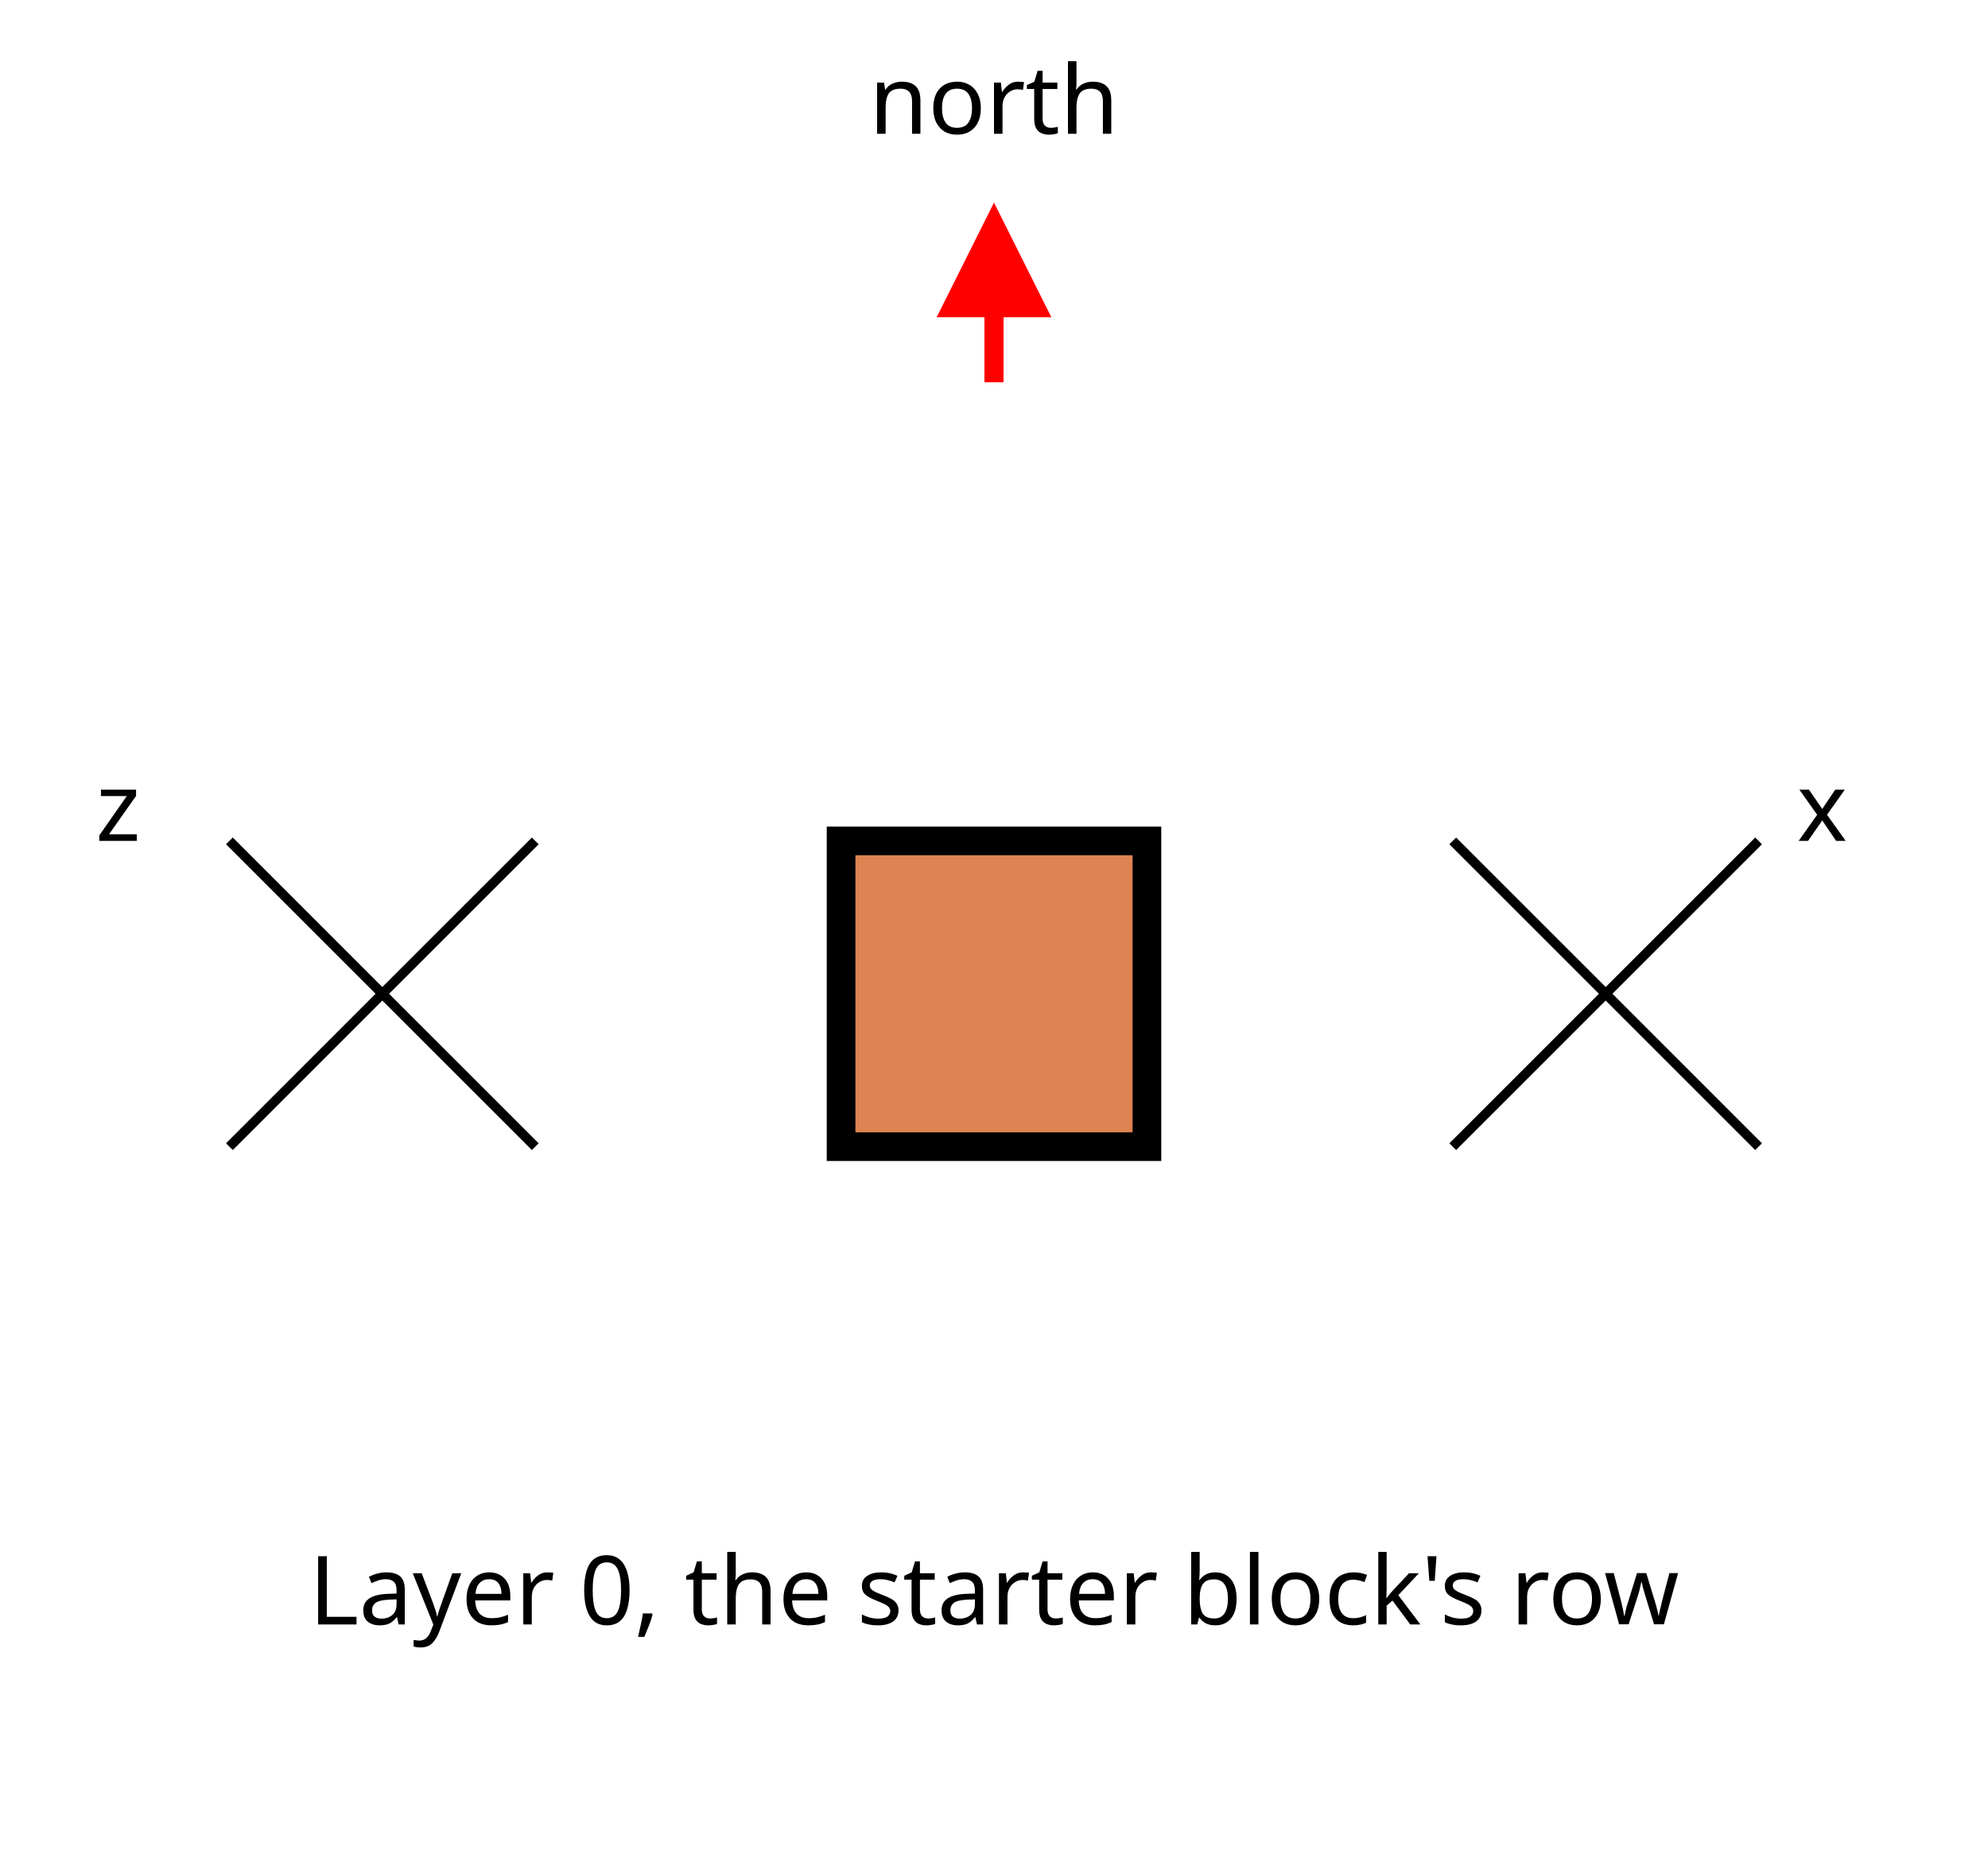
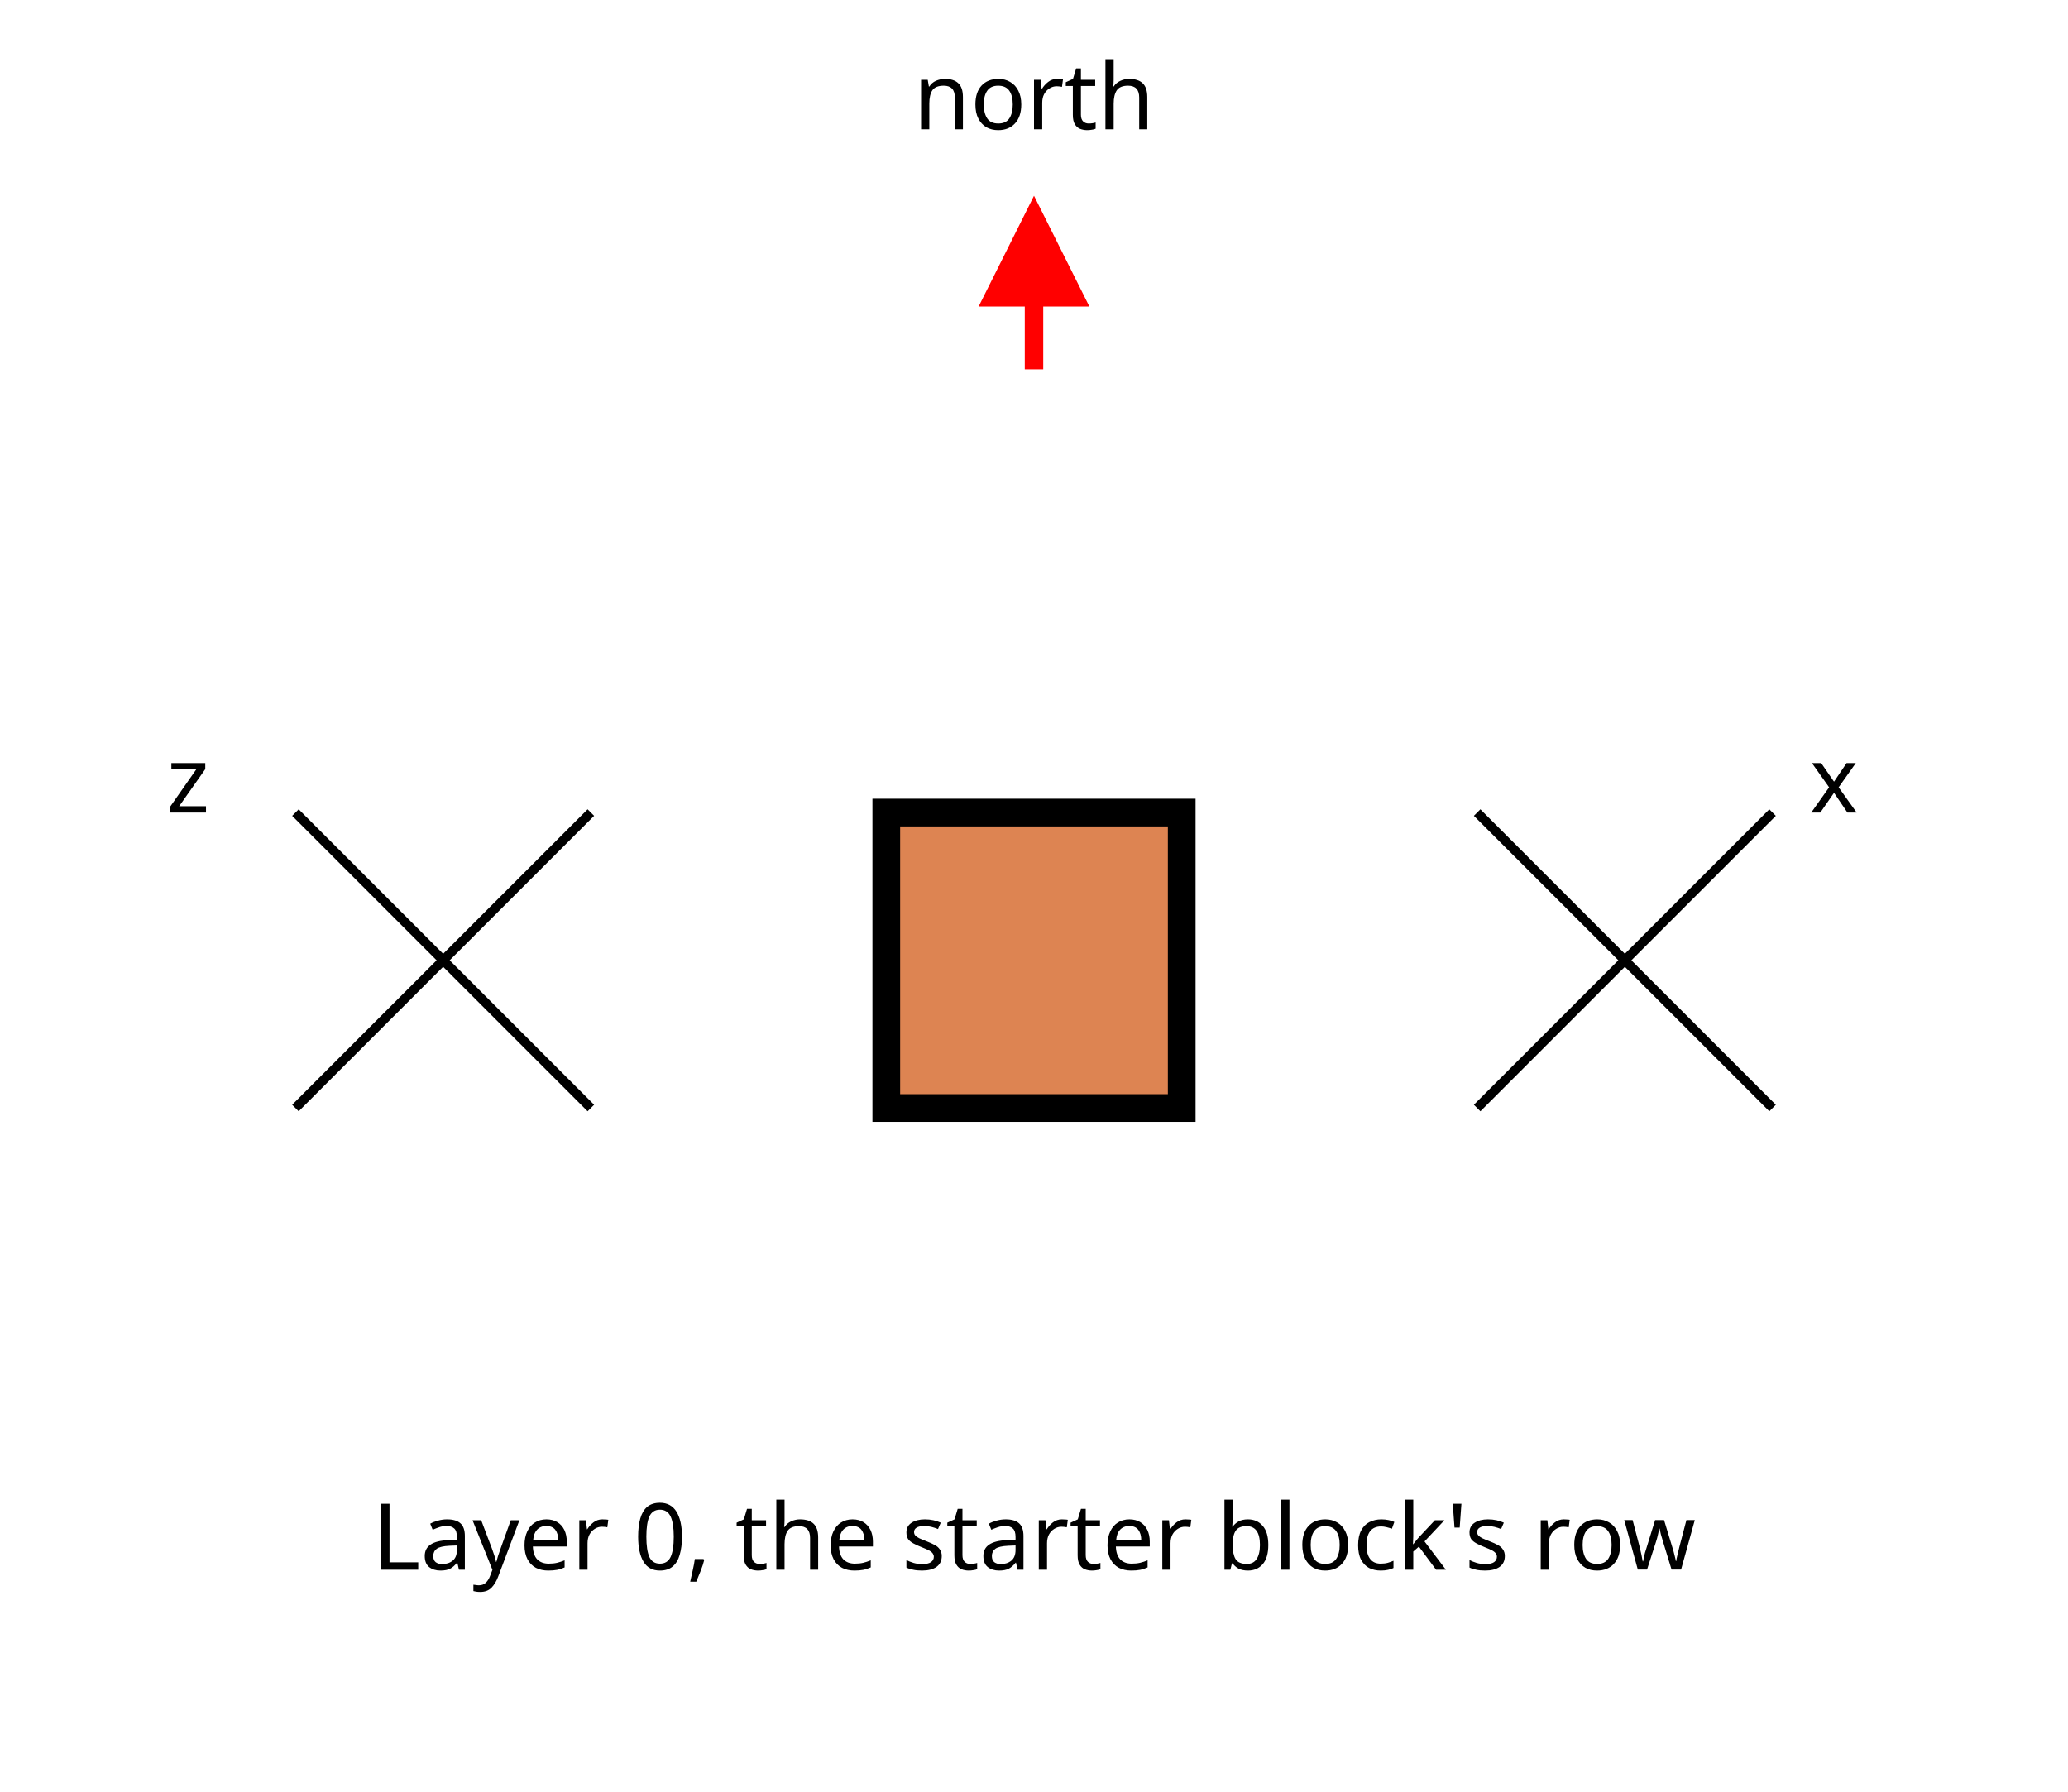
- <svg xmlns="http://www.w3.org/2000/svg" width="208" height="194" font-family="sans-serif" font-size="10" style="background-color:#f0f0ec">
+ <svg xmlns="http://www.w3.org/2000/svg" width="224" height="194" font-family="sans-serif" font-size="10" style="background-color:#f0f0ec">
  <defs>
    <marker id="arrow" markerWidth="6" markerHeight="6" refX="3" refY="3" orient="auto">
      <path d="M0,0 L6,3 L0,6 z" fill="red" />
    </marker>
  </defs>
-   <g transform="translate(24,24)">
+   <g transform="translate(32,24)">
    <rect class="cell anchor" x="64" y="64" width="32" height="32" fill="#DD8452" stroke="black" stroke-width="3" />
    <line class="filler" x1="128" y1="64" x2="160" y2="96" stroke="black" />
    <line class="filler" x1="160" y1="64" x2="128" y2="96" stroke="black" />
    <line class="filler" x1="0" y1="64" x2="32" y2="96" stroke="black" />
    <line class="filler" x1="32" y1="64" x2="0" y2="96" stroke="black" />
    <line class="connector" x1="80.0" y1="16.0" x2="80.0" y2="3.2" stroke="red" stroke-width="2" marker-end="url(#arrow)" />
    <text x="80.0" y="-10" text-anchor="middle">north</text>
    <text x="164" y="64.0">x</text>
    <text x="-14" y="64.0">z</text>
    <text class="caption" x="80.0" y="146" text-anchor="middle">Layer 0, the starter block's row</text>
  </g>
</svg>
